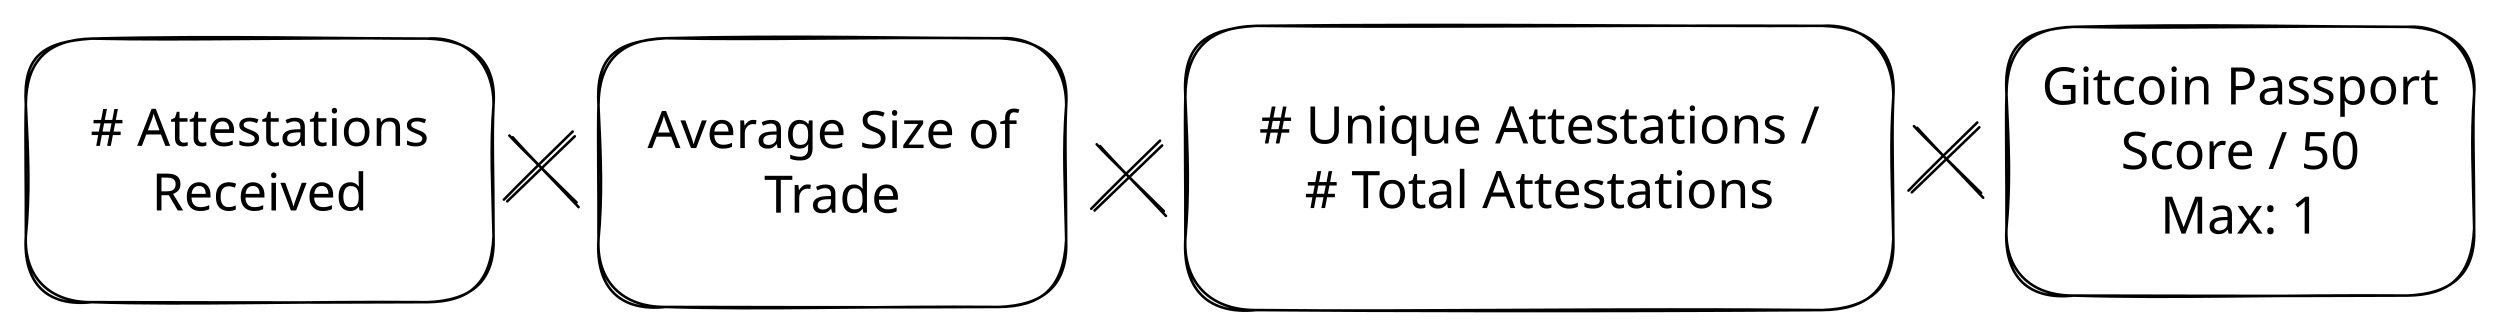
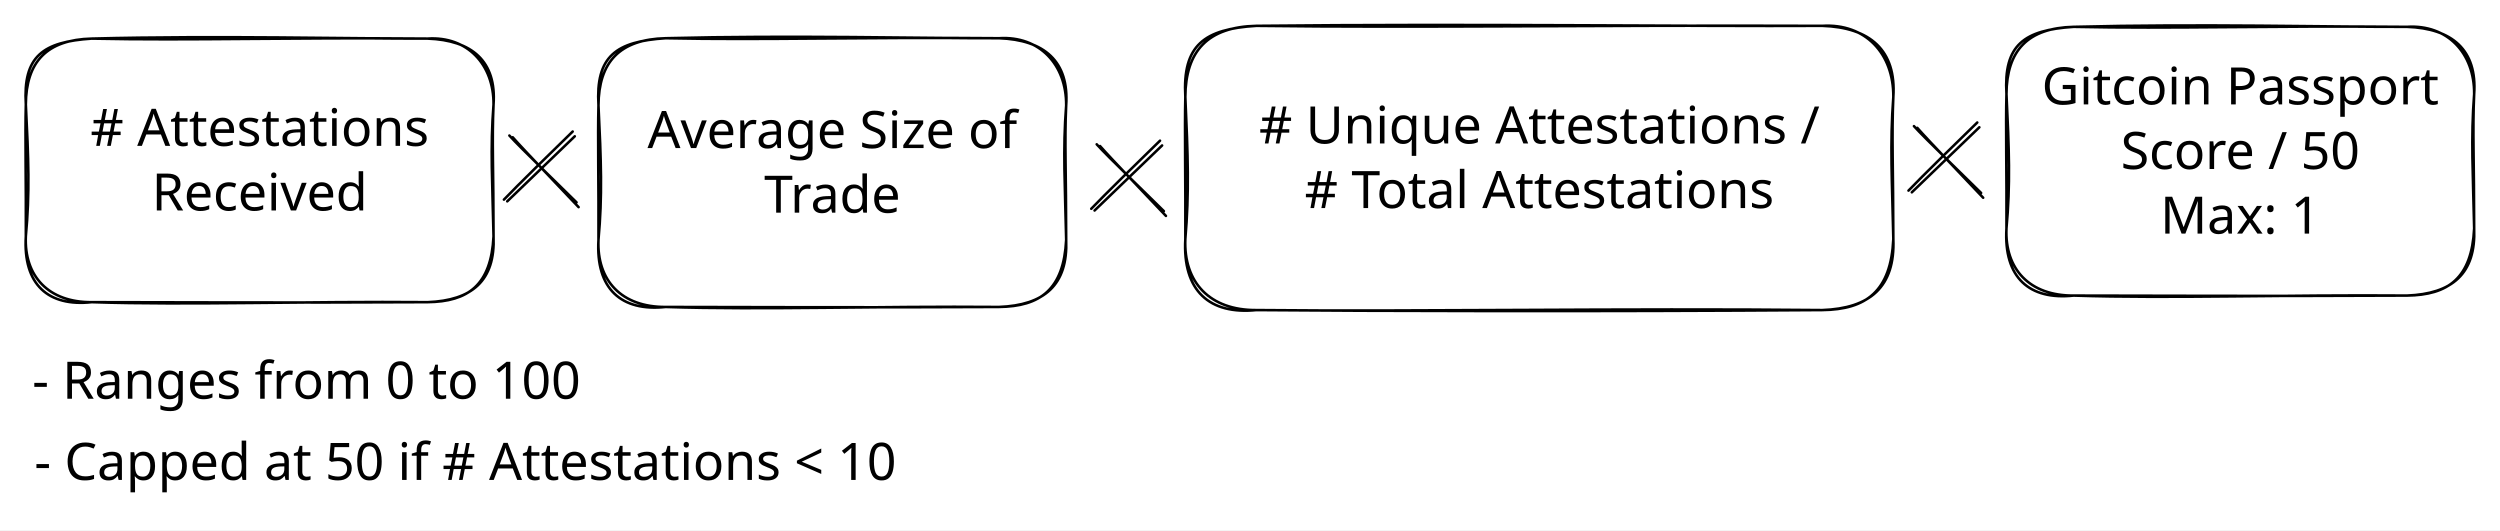
- <svg xmlns="http://www.w3.org/2000/svg" version="1.1" viewBox="0 0 967.513 130" width="967.513" height="130">
+ <svg xmlns="http://www.w3.org/2000/svg" version="1.1" viewBox="0 0 967.513 205.209" width="967.513" height="205.209">
  
-   eyJ2ZXJzaW9uIjoiMSIsImVuY29kaW5nIjoiYnN0cmluZyIsImNvbXByZXNzZWQiOnRydWUsImVuY29kZWQiOiJ4nO1aa3PayFx1MDAxMv3uX0GRr2t53o9U3bqFX4njxOvEONn4Zsslo1x1MDAwMWSEhKXBYKfy37clbCRcdTAwMDTYcGNcdTAwMWOyZaXKgXlIPd3n9Olh9H2jUqnam56pvq5UzbDhXHUwMDA2vlx1MDAxN7uD6lx1MDAxZmn7tYlcdTAwMTM/XG6hi2Tfk6hcdTAwMWY3spFta3vJ662trlx1MDAxYneM7Vx1MDAwNW7DONd+0neDxPY9P3JcdTAwMWFRd8u3ppv8N/175HbNf3pR17Oxkz9k03i+jeLRs0xguia0XHTc/X/wvVL5nv0tWFx1MDAxN5uGdcNWYLJcdFlXbiAlrNx6XHUwMDE0hZmxmGuulaJkPMBPduFx1njQ21x1MDAwNJNN3pM2VZW5qlxyLrzNzk2PXHUwMDFlfNqpXHJ0b1x1MDAxOOZPbfpBcGJvgpEn3Ea7XHUwMDFmXHUwMDE3bEpsXHUwMDFjdcxcdTAwMTffs+304aX28bwkXHUwMDAyJ+Sz4qjfaocmSSbmRD234dubtFxyoXHryFx0ryt5yzD1XHUwMDAwpY6QXHUwMDFjYUUx4kzocW82XyiHSYWxUlowxagqXHUwMDE5tlx1MDAxM1x1MDAwNVx1MDAxMFxuMOxcdTAwMTXKrty0XHUwMDBit9FpgX2hN1x1MDAxZWNjN0x6blxmXHUwMDAxy8dccu6XrPJcdTAwMDW0jd9q28z+3P2JyTyPNeJYS67yyKWP6Vx1MDAxZHhcdTAwMTlcYv4u+ib07nxzj4pcdTAwMWNcdTAwMTf0ruVHbnA6fq+Mp1wipiZwZc0wX0VcdTAwMDFcdTAwMDXBYXJcdTAwMTae26S3XHUwMDEztnfal/TLu1bCq+NxP+4+5Xb2e547XHUwMDAyXHUwMDE1XHUwMDE2XHUwMDFhIY211krTcX/gh1x1MDAxZOhcZvtBkLdFjU6Ow43CQqbwP2FnXHUwMDEx+krPg76WmEqGtFhcdTAwMTj6s1x1MDAxN73u0GfYXHUwMDExjCOlsOZcbiE1XHR9zZ5ccvqCO1xiko1AhGimXHSZJlx1MDAwMkdTPOBEU0SkUEvwYFx1MDAwMkRTgH9KTOaxj0J74t+m7idoonXf7frBzUT4MrCmLq3UrDWJdS3AMql8XHUwMDBiP5mG8a9NIf7p0Frgt1IsV1x1MDAxYrBcdTAwMDRcdTAwMTNPwNz6IFx1MDAxOONcdTAwMDFd3/OKXHUwMDEy0IDnu35o4oNFUndcdTAwMTT7LT90g/ps86aNXHUwMDAz/5i34yTmXHUwMDEwXsBGYtJeaGfkQeI+LFxcipdb79krhFx1MDAxNGmOXFxcXLhaXHUwMDE0XHIvgtptXHUwMDE4XlxyWWfYbu5+Um/Xnb2cc4cojYBcdTAwMDRYcllQj3vhopRIzbDSjNOCN55JuHJ5+k2EXHUwMDBix7Vh21x1MDAxY57sXGbdXHUwMDAzdVhvXFx1L2lrXHUwMDE54VwiiFBUcMaKhItJOlx1MDAxN/qcYcx5ISU+XHUwMDA2/dmLXnfoXHUwMDBi4lx1MDAxMKyxwFpJipgsXHRcdTAwMTd/NuhcdTAwMGLpYFxuwkWQSItHpaaZ8IuVa3lQ/pxy1Vx1MDAwMJJuy1TSiZWoXHTSVY9dz6xIt1x1MDAxZcncZd0qXHUwMDFiVzJt5aolXHUwMDBi0C5TXHUwMDE3cc60XlxctKLTKOBcdTAwMWb6aEeJ84CT26PTz/7FujNXKuIwXHUwMDA01SRQXHUwMDE3MyTy5Y5EizqcaiA0YZhgpFnJsKdjLpH5vXPRwtNcXF1z0fpyXHUwMDEy+1x1MDAxN7y9325fXGZcdTAwMDatQ/+w/raeLClakMVEkVx1MDAwM6tcdTAwMTAtTfE85FPCpEyjvjD0Zy963aGvIaNcYqapopxNbHJGovV80OfCXHUwMDAxdVSYXHUwMDBiSVx1MDAxNZlVvf16zVpcdTAwMTKTP7vbOlxy/au+mdzVbIF2varUI+tcdTAwMDZcdTAwMTNcdTAwMWQrkrJH8vn0XHUwMDE2bLbNXHUwMDBmW/xcdTAwMTRcbpeNmkFxTOfWpZhDJ0aSLv6Lyma0XHUwMDFm1i8vgsvhkPSvReeqYy/1unNcdTAwMWMjkdWeinNCmCiy+CZDJHEoiFx1MDAxZaMr/0mFcIeLe4JcdTAwMTfCPKY4kVx1MDAwZYF8I5lEXHUwMDEy0eKQe8YjhtOd5U8qXHUwMDFmeVxc+Vx1MDAxZUpcdTAwMDSMXHUwMDBiyovwXTRcdTAwMTFcdTAwMDD2Y7vth55cdTAwMWa2ylNM6M3pXHTcxO5E3a5cdTAwMGbs8Y4jP7TlXHUwMDEx2X1rcVx1MDAxY1xy2sb1Ztx5bl8vvd2k1OefKjmSsi/jz3//MXP0nPhmXeXI5vfaKP6/LL+pnPuDKcFKXG6J1OL7zvjd8dHm3uXnzf09Vn9zhba/kib7XHLoTVx1MDAxZFx1MDAwMsymXHUwMDFhc1x1MDAwNFpYonfqeU5cdTAwMDC2mFxujFx0oiXLnpDewoHNLVJiVEXP4jdztGRQuXLFNZUv9K78VvSeXHUwMDEz3/TaLIf2ifiNsSi33vObaaU4WuYs8PT8XHUwMDE4bX/cR/ZLT384i964h6e8tu785lx1MDAwNDvgVYk4Ylx1MDAxYchRXHUwMDEyb+5oKNxcdTAwMDGyUFx1MDAwYkPxvMpcbv3fId6YYZF7+IXd99evXHUwMDEwbzF3/000o0Iwtrh4X1x1MDAxZWw2qd7dfb/Zen/59WOTnrb9td9/c6zT006iXHUwMDE0ZM6UXHUwMDFhk+ymyJFcZklccpdAXHUwMDFjxrxo91x1MDAwYrvvrt9Au1x1MDAwYuyd2nunXHUwMDA1KSjW4uIt+FV8+9dt5CpNvr5r9rfre4d/rju/watcdTAwMGXiXFxoolx1MDAxONaqzG+kYWOuJKZaUFZk3Yt4V2bTW4MuvNB7avSvXHUwMDEwbz33LT1gtoJ9KFpCvc++XHUwMDFl7Hr7rc/o/LCNwrObk77Zk+vPblx1MDAwMdU3J1LAtlx1MDAxYjOWb1VG6s1cdTAwMWOgPVx1MDAxN1x1MDAwNDbdSCOyuiPff416v9D72dX7wbNhNv99RCzgXHUwMDFm1nRcdFx0bzTtX+/Jp8/8JjzDR6e4qc7O1/6FRFxmQ8D7klx1MDAwYowohy329PGwJoLPUs6Xd5pmXHUwMDFlXHUwMDBm68HwvTg6/qD6ev/4za38iIfJu+WOh1x1MDAxOdRSy5T5XHUwMDBmMmDe8bCgc1+MgDAzQSkpoOcx8M9e9fqDX0J2kVx1MDAwMlxuXHUwMDBi0DdSelx1MDAxMV0qhz1cdTAwMTP2XHUwMDA1d9JcbppBlktfiZfTTJghas97PsyllGRcdFDmsf9/zoff+LZcdTAwMDFcdTAwMWFTOXaTpFx1MDAxN8X2W3jSiGJT2apw9C384Fx1MDAwZWHSik6FXHUwMDFmyePlU+GypZWHXGZd6DBYyFx1MDAxMaE37rJE1e31TiyEY5zIINC+d+fTPFx1MDAwNNVr31xmtqeh96qZXWlcdTAwMGXKkkTKRpNlxVx1MDAxZlx1MDAxYj/+XHUwMDAxXGJXqY8ifQ==
+   eyJ2ZXJzaW9uIjoiMSIsImVuY29kaW5nIjoiYnN0cmluZyIsImNvbXByZXNzZWQiOnRydWUsImVuY29kZWQiOiJ4nO1aa1PbyFx1MDAxMv3Or1CRr2sx70fq3rrFMyFcdTAwMDZCwJCEzVx1MDAxNiWssS0sS0aSsWEr//22XHUwMDA0WLJsg02AmF2UKmLPjKSe7nPmdHvm7yXLWk6uumb5vbVsXHUwMDA2dcf33MjpL/+Rtl+aKPbCXHUwMDAwukj2PVx1MDAwZXtRPVx1MDAxYtlKkm78fmWl40Rtk3R9p27sSy/uOX6c9FxcL7TrYWfFS0wn/l/6d8/pmP92w46bRHb+kopxvSSMbt5lfNMxQVx1MDAxMsPT/4TvlvV39rdgXWTqiVx1MDAxMzR9k92QdeVcdTAwMDZSwsqte2GQXHUwMDE5i7nmWilKhlx1MDAwM7x4XHUwMDAzXpdcdTAwMThcdTAwMTd6XHUwMDFiYLLJe9KmZWUuVvtnbqV91aXbXHUwMDA366t93Vx1MDAxZFx1MDAwNPlbXHUwMDFinu9cdTAwMWYmV/6NJ5x6q1x1MDAxN1x1MDAxNWyKkyhsm6+em7TSl5fah/fFITghvytcbnvNVmDieOSesOvUveQqbUNo2HrjhPdW3jJIPUCpLSRHWFGMOFx1MDAxM3rYm90vlM2kwlgpLZhiVJVcZltcdTAwMGZ9XGJcdTAwMDVcdTAwMTj2XHUwMDBlZVdu2plTbzfBvsBcdTAwMWSOSVwiJ4i7Tlx1MDAwNFx1MDAwMcvH9e+mrPJcdLSM12wlmf25+2OTeVx1MDAxZWvEsZZcXOWRS1/T3XYzXHUwMDEw/FX0TeDe+uZcdTAwMGVcdTAwMTU5Luhty8/c4HT8Zlx1MDAxOU9FTI3gKjGDfFx1MDAxNlx1MDAwNVx1MDAxNPjV+CQ4TeLuetBab53Tr5+aMV9cdTAwMWWO+3n7Kbez13WdXHUwMDFiUGGhXHUwMDEx0lhrrTRcdTAwMWT2+17Qhs6g5/t5W1hv5zhcXCpMZFxm/yN2XHUwMDE2oa/0NOhrialkSIuZoT950otcdTAwMGV9hm3BOFJcbmuuXHUwMDEwUqPQ1+zFoC+4jWCxXHUwMDExiFx1MDAxMM00IeNE4GiMXHUwMDA3nGiKiFx1MDAxNGpcdTAwMGVcdTAwMWWMgGhcZvBPick89mGQXHUwMDFjetep+1x0XHUwMDFhad1yOp5/NVx1MDAxMr5cZqypS63VJDFx4iRcdTAwMDDL2PpcdTAwMTFcdTAwMWOYuvEuTSH+6dBV32umWF6uw1x1MDAxNEw0XHUwMDAy88RcdTAwMDPBXHUwMDE4XHUwMDBl6HiuW5SAOrzf8Vx1MDAwMlx1MDAxM23PsnSHkdf0XHUwMDAyx69NNm/cOPCP+ThcXMRswlx1MDAwYtiITdpcdTAwMGLtjNxL3PuFS/Fy61x1MDAxZHuFkFwiXSNnXHUwMDE3riZFgzN/9TpcYi5cdTAwMDasPWg1Nlx1MDAwZdTHRWcv59wmSiMgXHUwMDAxllxcXHUwMDE21ONOuCglUjOsNOO04I1cdTAwMTdcdTAwMTKuXFyeXolw4Wh10DLVw/WBs62qtfpF55w251x1MDAxMS6CXGJFXHUwMDA1ZzyTcDFJp0KfM4w5LyyJXHUwMDBmQX/ypFx1MDAxN1x1MDAxZPqC2Fx1MDAwNGsssFaSXCImS8LFX1xm+kLamIJwXHUwMDExJNLkUalxJvxm5ZpcdTAwMWaUv6ZcXKtcdTAwMDBJp2ms9EYrbIB01VwixzXPpFtcdTAwMGas3GXdKlx1MDAxYlcy7dlVS1x1MDAxNqBdpi7inGk9u2iFR6HPd3toXYlTn5PrvaNj72zRmStcdTAwMTWxXHUwMDE5gmxcdTAwMTKoi1x1MDAxOVx1MDAxMvl0b0SL2pxqIDRhmGCkWcmwp2Mukfmzc9HC41xcXXDR+npcdTAwMTh5Z7y11Wqd9fvNqletfazFc4pcdTAwMTasYqLIgedcdTAwMTAtTfE05FPCpEyjPjP0J0960aGvYUVcdTAwMTFMU0U5XHUwMDFiKXJuROvloM+FXHLqqDBcdTAwMTeSKjIpe/v9mjUnJn+12jpcbryLnlx1MDAxOa1qVkC73lm1MHH8kY5nkrJcdTAwMDfW8/FcdTAwMTJsss33W/xcdTAwMTRcbpeNmkBxTKfmpZhDJ0aSzv6LSiXcXG5q52f++WBAepeifdFOzvWic1x1MDAxYyOR5Z6Kc0KYKLL4KkMksSmIXHUwMDFlo8/+k1xu4TZcdTAwMTd3XHUwMDA0L4R5SHFcIm1cdTAwMDLrjWRcdTAwMTJJRItD7lx1MDAxOI9cdTAwMThOK8tfVD7ysPLdt1x1MDAxMDAuKC/Cd9aFXHUwMDAwsFx1MDAxZiVrXuB6QbN8i1x03Ck9vlx1MDAxMyfrYafjXHUwMDAxe9z90Fx1MDAwYpLyiOy5q1FcdTAwMTT2W8ZxJzx5al83fdyo1OefrFx1MDAxY0nZl+Hnv/6YOHpKfLOucmTzZy1cdTAwMTX/n5ffVE79wZRgJYVEava6M/q0v1fZPD+ubG2y2odcdTAwMGK09p002CugN7VcdDCbasxcdTAwMTFoYYneqec5XHUwMDAx2GIqMCaIlix7QnpcdTAwMGJcdTAwMWKKW6TETVx1MDAxNj2J38zWkkHmylx1MDAxNddUvtHbelX0nlx1MDAxMt/0qpRD+0T8xliUW+/4zbRSXHUwMDFjzbNcdTAwMTd4dLqP1r5soeRrV++ehFx1MDAxZpzqXHUwMDExX110fnOCbfCqRFx1MDAxYzFccuQoiTe3NSTuXHUwMDAwWciFIXl+zlxm/Z8h3phhkXv4jd131+9cdTAwMTBvMbX+JppRIVx1MDAxOJtdvM+3K1xyqjc2dirNnfPvX1x1MDAxYfSo5S18/c2xTnc7iVKwcqbUXHUwMDE4ZTdFtmRIarhcdTAwMDTiMOZNu9/YfXu9XHUwMDAy7S6wd6z2Tlx1MDAxM1JQrNnFW/CL6PrbdegoTb5/avTWapvVz4vOb/CqjThcdTAwMTeaKIa1KvNcdTAwMWJpKMyVxFRcdTAwMGLKiqx7XHUwMDEzb2syvTXowlx1MDAxYr3HRv9cdTAwMGXx1lNP6Vx1MDAwMbNcdTAwMTXUoWhcdTAwMGX1Pvm+veFuNY/RabWFgpOrw57ZlIvPblx1MDAwMdk3J1JA2Y1cdTAwMTnLS5VcdTAwMWL1ZjbQnlx1MDAwYlx1MDAwMkU30og835bvP0a93+j94up9794wm35cdTAwMWVcdTAwMTFcdTAwMGL4hzWdQ8LrjeTbXHUwMDBlOTjmV8FcdN47wlxydXK68Fx1MDAwN1x1MDAxMjFcZlx1MDAwMe9LLjCiXHUwMDFjSuzx7WFNXHUwMDA0n6Scb2eaJm5cdTAwMGbr/mBH7O3vqp7e2v9wLb/gQfxpvu1hXHUwMDA2udQ8af69XGaYtj0s6NSDXHUwMDExXHUwMDEwZiYoJVx1MDAwNfQ8XHUwMDA0/smzXnzwS1hdpIDEXHUwMDAy9I2UXHUwMDBloktls1x1MDAxN8K+4HaaQTNY5dIj8XKcXHRcdTAwMTNE7WX3h7mUksxcdTAwMDHKPPaP2Vx1MDAxZv7gJXXQXHUwMDE4a9+J425cdTAwMTglP4LDelx1MDAxOFx1MDAxOWvF4uhHsOtcZuCmZ9pcdTAwMTV+YFx1MDAxZC/vXG6XLbXuM3SmzWAhXHUwMDFmRWhMZbk1L0g5wITIOVx1MDAwZXx8poPKZ9Ovk/PP7od9dFx1MDAxNsdHbbTohKZcdTAwMTRSVlx0yapmpVQxvZ9cdTAwMTJqS6aYvDnuMZInPjGhqZa2kFooOSlbXHUwMDFkozKDmkJi/jJMhrTmkTtAj2JyxVp3ul3jWk5cdTAwMDKUsLyGVTrK/lx1MDAxZlxi7Fx1MDAxNCr7ppHcQ+Qk7E5j8ch0ypSd06SZSItcdTAwMWZHWkKn/4qEXHUwMDAwXHUwMDEwVFIxu1xuX63vVutcdTAwMDd4Z/tLjVfFXnCsN7/VXlx1MDAwM2kxh7WJMl7S2azQ1MSmhCNGZOl8x5PXmVQ+pML/NupcdTAwMWVAyExsNaKwYyErXHTTcL40V++3YS5yLt3m3ctA/0Mgu1x1MDAxOZZcdTAwMDZcdTAwMTA1z711UG7P8qVn+mvjMHrXyK40q89cYp8yy2R1xs+ln/9cdTAwMDc96YI0In0=
  <defs>
    <style class="style-fonts">
      @font-face {
        font-family: "Virgil";
        src: url("https://file%2B.vscode-resource.vscode-cdn.net/Users/kenk/.vscode/extensions/pomdtr.excalidraw-editor-3.5.1/public//dist/excalidraw-assets/Virgil.woff2");
      }
      @font-face {
        font-family: "Cascadia";
        src: url("https://file%2B.vscode-resource.vscode-cdn.net/Users/kenk/.vscode/extensions/pomdtr.excalidraw-editor-3.5.1/public//dist/excalidraw-assets/Cascadia.woff2");
      }
    </style>
  </defs>
-   <rect x="0" y="0" width="967.513" height="130" fill="#ffffff" />
+   <rect x="0" y="0" width="967.513" height="205.209" fill="#ffffff" />
  <g stroke-linecap="round" transform="translate(10 14.93907) rotate(0 90.5 51)">
    <path d="M25.5 0 M25.5 0 C74.58 -1.26, 126.2 0.08, 155.5 0 M25.5 0 C64 0.82, 101.96 -0.5, 155.5 0 M155.5 0 C170.82 -1, 181.12 10.04, 181 25.5 M155.5 0 C172.68 0.61, 182.21 8.79, 181 25.5 M181 25.5 C179.66 42.44, 180.57 56.18, 181 76.5 M181 25.5 C180.36 39.41, 181.01 51.19, 181 76.5 M181 76.5 C181.74 93.78, 172.6 101.34, 155.5 102 M181 76.5 C180.08 95.41, 171.11 101.83, 155.5 102 M155.5 102 C108.67 101.59, 63.21 103.24, 25.5 102 M155.5 102 C104.2 102.29, 51.42 102, 25.5 102 M25.5 102 C8.84 102.13, -0.7 91.95, 0 76.5 M25.5 102 C8.75 103.84, -1.15 95.29, 0 76.5 M0 76.5 C1.56 59.93, 1.04 46.4, 0 25.5 M0 76.5 C0.11 56.64, -0.34 37.29, 0 25.5 M0 25.5 C0.1 9.02, 8.1 0.4, 25.5 0 M0 25.5 C-1.16 6.76, 6.6 1.24, 25.5 0" stroke="#000000" stroke-width="1" fill="none" />
  </g>
  <g transform="translate(17.97007 40.93907) rotate(0 82.52993 25)">
    <text x="82.53" y="0" font-family="Virgil, Segoe UI Emoji" font-size="20px" fill="#000000" text-anchor="middle" style="white-space: pre;" direction="ltr" dominant-baseline="text-before-edge"># Attestations </text>
    <text x="82.53" y="25" font-family="Virgil, Segoe UI Emoji" font-size="20px" fill="#000000" text-anchor="middle" style="white-space: pre;" direction="ltr" dominant-baseline="text-before-edge">Received</text>
  </g>
  <g stroke-linecap="round" transform="translate(231.6141 14.79375) rotate(0 90.5 52)">
    <path d="M26 0 M26 0 C74.7 -1.27, 125.94 0.08, 155 0 M26 0 C64.21 0.82, 101.88 -0.5, 155 0 M155 0 C170.66 -1, 181.12 10.2, 181 26 M155 0 C172.52 0.61, 182.21 8.96, 181 26 M181 26 C179.65 43.23, 180.56 57.27, 181 78 M181 26 C180.35 40.16, 181.01 52.2, 181 78 M181 78 C181.74 95.61, 172.44 103.34, 155 104 M181 78 C180.08 97.24, 170.95 103.83, 155 104 M155 104 C108.53 103.6, 63.42 105.24, 26 104 M155 104 C104.1 104.29, 51.72 104, 26 104 M26 104 C9.01 104.13, -0.7 93.78, 0 78 M26 104 C8.91 105.84, -1.15 97.12, 0 78 M0 78 C1.55 61.13, 1.03 47.29, 0 26 M0 78 C0.11 57.74, -0.34 38.01, 0 26 M0 26 C0.1 9.19, 8.27 0.4, 26 0 M0 26 C-1.16 6.93, 6.76 1.24, 26 0" stroke="#000000" stroke-width="1" fill="none" />
  </g>
  <g transform="translate(238.5441 41.79375) rotate(0 83.56993 25)">
    <text x="83.57" y="0" font-family="Virgil, Segoe UI Emoji" font-size="20px" fill="#000000" text-anchor="middle" style="white-space: pre;" direction="ltr" dominant-baseline="text-before-edge">Average Size of </text>
    <text x="83.57" y="25" font-family="Virgil, Segoe UI Emoji" font-size="20px" fill="#000000" text-anchor="middle" style="white-space: pre;" direction="ltr" dominant-baseline="text-before-edge">Trade</text>
  </g>
  <g stroke-linecap="round" transform="translate(458.7298 10) rotate(0 137 55)">
    <path d="M27.5 0 M27.5 0 C110.65 -0.89, 195.99 0.28, 246.5 0 M27.5 0 C91.8 0.81, 155.64 -0.33, 246.5 0 M246.5 0 C263.16 -1, 274.12 10.7, 274 27.5 M246.5 0 C265.02 0.61, 275.21 9.46, 274 27.5 M274 27.5 C272.62 45.61, 273.53 60.53, 274 82.5 M274 27.5 C273.33 42.44, 273.98 55.25, 274 82.5 M274 82.5 C274.74 101.11, 264.94 109.34, 246.5 110 M274 82.5 C273.08 102.74, 263.45 109.83, 246.5 110 M246.5 110 C168.01 109.22, 90.69 110.65, 27.5 110 M246.5 110 C159.71 110.64, 71.62 110.39, 27.5 110 M27.5 110 C9.51 110.13, -0.7 99.28, 0 82.5 M27.5 110 C9.41 111.84, -1.15 102.62, 0 82.5 M0 82.5 C1.53 64.72, 1.01 49.98, 0 27.5 M0 82.5 C0.12 61.07, -0.32 40.15, 0 27.5 M0 27.5 C0.1 9.69, 8.77 0.4, 27.5 0 M0 27.5 C-1.16 7.43, 7.26 1.24, 27.5 0" stroke="#000000" stroke-width="1" fill="none" />
  </g>
  <g transform="translate(467.5899 40) rotate(0 128.1399 25)">
    <text x="128.14" y="0" font-family="Virgil, Segoe UI Emoji" font-size="20px" fill="#000000" text-anchor="middle" style="white-space: pre;" direction="ltr" dominant-baseline="text-before-edge"># Unique Attestations / </text>
    <text x="128.14" y="25" font-family="Virgil, Segoe UI Emoji" font-size="20px" fill="#000000" text-anchor="middle" style="white-space: pre;" direction="ltr" dominant-baseline="text-before-edge"># Total Attestations</text>
  </g>
  <g stroke-linecap="round">
    <g transform="translate(741.6578 48.7672) rotate(0 12.78284 13.61954)">
      <path d="M0.34 0.72 C4.47 5.45, 21.58 23.17, 25.84 27.76 M-0.95 0.05 C2.97 4.47, 20.67 21.51, 25.04 25.91" stroke="#000000" stroke-width="1" fill="none" />
    </g>
  </g>
  <mask />
  <g stroke-linecap="round">
    <g transform="translate(739.5474 73.71304) rotate(0 13.09454 -12.48749)">
      <path d="M0.34 0.72 C4.58 -3.26, 22.1 -20.34, 26.47 -24.45 M-0.95 0.05 C3.07 -4.23, 21.19 -22.01, 25.66 -26.3" stroke="#000000" stroke-width="1" fill="none" />
    </g>
  </g>
  <mask />
  <g stroke-linecap="round">
    <g transform="translate(198.0807 52.4059) rotate(0 12.78284 13.61954)">
      <path d="M0.34 0.72 C4.47 5.45, 21.58 23.17, 25.84 27.76 M-0.95 0.05 C2.97 4.47, 20.67 21.51, 25.04 25.91" stroke="#000000" stroke-width="1" fill="none" />
    </g>
  </g>
  <mask />
  <g stroke-linecap="round">
    <g transform="translate(195.9703 77.20175) rotate(0 13.09454 -12.48749)">
      <path d="M0.34 0.72 C4.58 -3.26, 22.1 -20.34, 26.47 -24.45 M-0.95 0.05 C3.07 -4.23, 21.19 -22.01, 25.66 -26.3" stroke="#000000" stroke-width="1" fill="none" />
    </g>
  </g>
  <mask />
  <g stroke-linecap="round">
    <g transform="translate(425.3807 55.79967) rotate(0 12.78284 13.61954)">
      <path d="M0.34 0.72 C4.47 5.45, 21.58 23.17, 25.84 27.76 M-0.95 0.05 C2.97 4.47, 20.67 21.51, 25.04 25.91" stroke="#000000" stroke-width="1" fill="none" />
    </g>
  </g>
  <mask />
  <g stroke-linecap="round">
    <g transform="translate(423.2703 80.74551) rotate(0 13.09454 -12.48749)">
      <path d="M0.34 0.72 C4.58 -3.26, 22.1 -20.34, 26.47 -24.45 M-0.95 0.05 C3.07 -4.23, 21.19 -22.01, 25.66 -26.3" stroke="#000000" stroke-width="1" fill="none" />
    </g>
  </g>
  <mask />
  <g stroke-linecap="round" transform="translate(776.5125 10.38753) rotate(0 90.5 52)">
    <path d="M26 0 M26 0 C74.7 -1.27, 125.94 0.08, 155 0 M26 0 C64.21 0.82, 101.88 -0.5, 155 0 M155 0 C170.66 -1, 181.12 10.2, 181 26 M155 0 C172.52 0.61, 182.21 8.96, 181 26 M181 26 C179.65 43.23, 180.56 57.27, 181 78 M181 26 C180.35 40.16, 181.01 52.2, 181 78 M181 78 C181.74 95.61, 172.44 103.34, 155 104 M181 78 C180.08 97.24, 170.95 103.83, 155 104 M155 104 C108.53 103.6, 63.42 105.24, 26 104 M155 104 C104.1 104.29, 51.72 104, 26 104 M26 104 C9.01 104.13, -0.7 93.78, 0 78 M26 104 C8.91 105.84, -1.15 97.12, 0 78 M0 78 C1.55 61.13, 1.03 47.29, 0 26 M0 78 C0.11 57.74, -0.34 38.01, 0 26 M0 26 C0.1 9.19, 8.27 0.4, 26 0 M0 26 C-1.16 6.93, 6.76 1.24, 26 0" stroke="#000000" stroke-width="1" fill="none" />
  </g>
  <g transform="translate(784.3026 24.88753) rotate(0 82.70992 37.5)">
    <text x="82.71" y="0" font-family="Virgil, Segoe UI Emoji" font-size="20px" fill="#000000" text-anchor="middle" style="white-space: pre;" direction="ltr" dominant-baseline="text-before-edge">Gitcoin Passport</text>
    <text x="82.71" y="25" font-family="Virgil, Segoe UI Emoji" font-size="20px" fill="#000000" text-anchor="middle" style="white-space: pre;" direction="ltr" dominant-baseline="text-before-edge">Score / 50</text>
    <text x="82.71" y="50" font-family="Virgil, Segoe UI Emoji" font-size="20px" fill="#000000" text-anchor="middle" style="white-space: pre;" direction="ltr" dominant-baseline="text-before-edge">Max: 1</text>
  </g>
+   <g transform="translate(13.30313 170.2094) rotate(0 198.8398 12.5)">
+     <text x="0" y="0" font-family="Virgil, Segoe UI Emoji" font-size="20px" fill="#000000" text-anchor="start" style="white-space: pre;" direction="ltr" dominant-baseline="text-before-edge">- Capped at 50 if # Attestations &lt; 10</text>
+   </g>
+   <g transform="translate(12.48203 138.786) rotate(0 118.7099 12.5)">
+     <text x="0" y="0" font-family="Virgil, Segoe UI Emoji" font-size="20px" fill="#000000" text-anchor="start" style="white-space: pre;" direction="ltr" dominant-baseline="text-before-edge">- Ranges from 0 to 100</text>
+   </g>
</svg>
